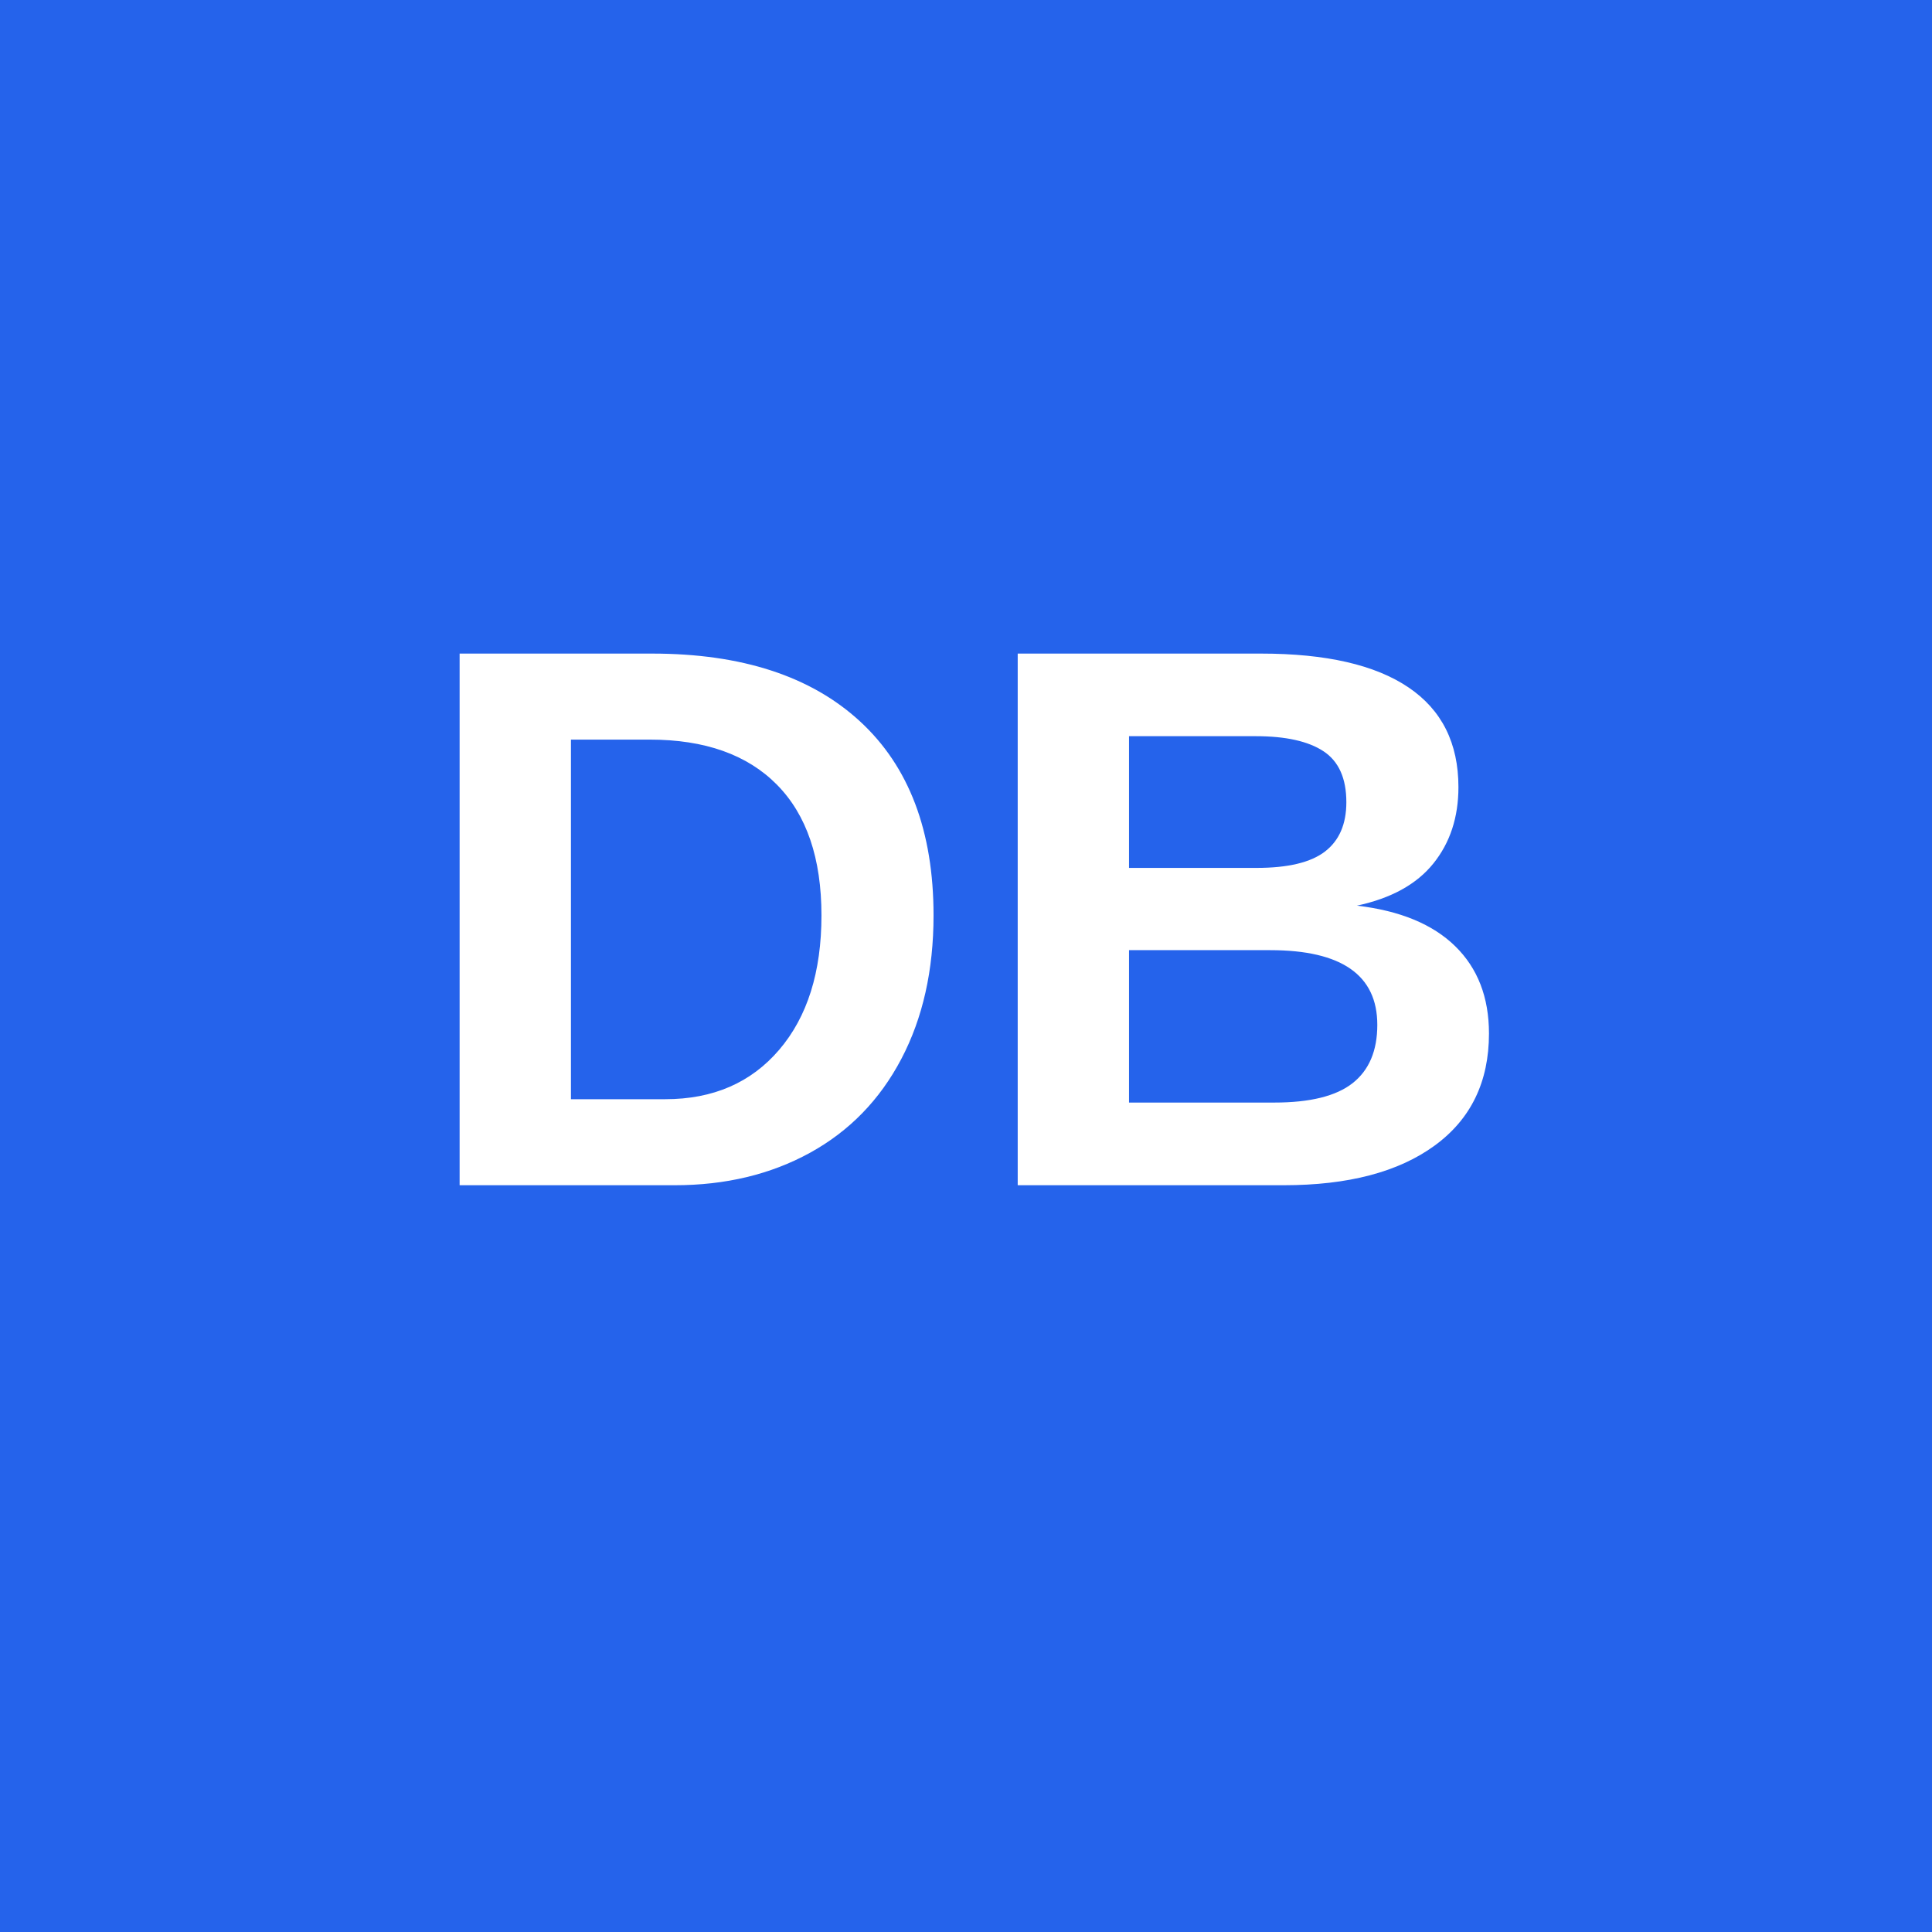
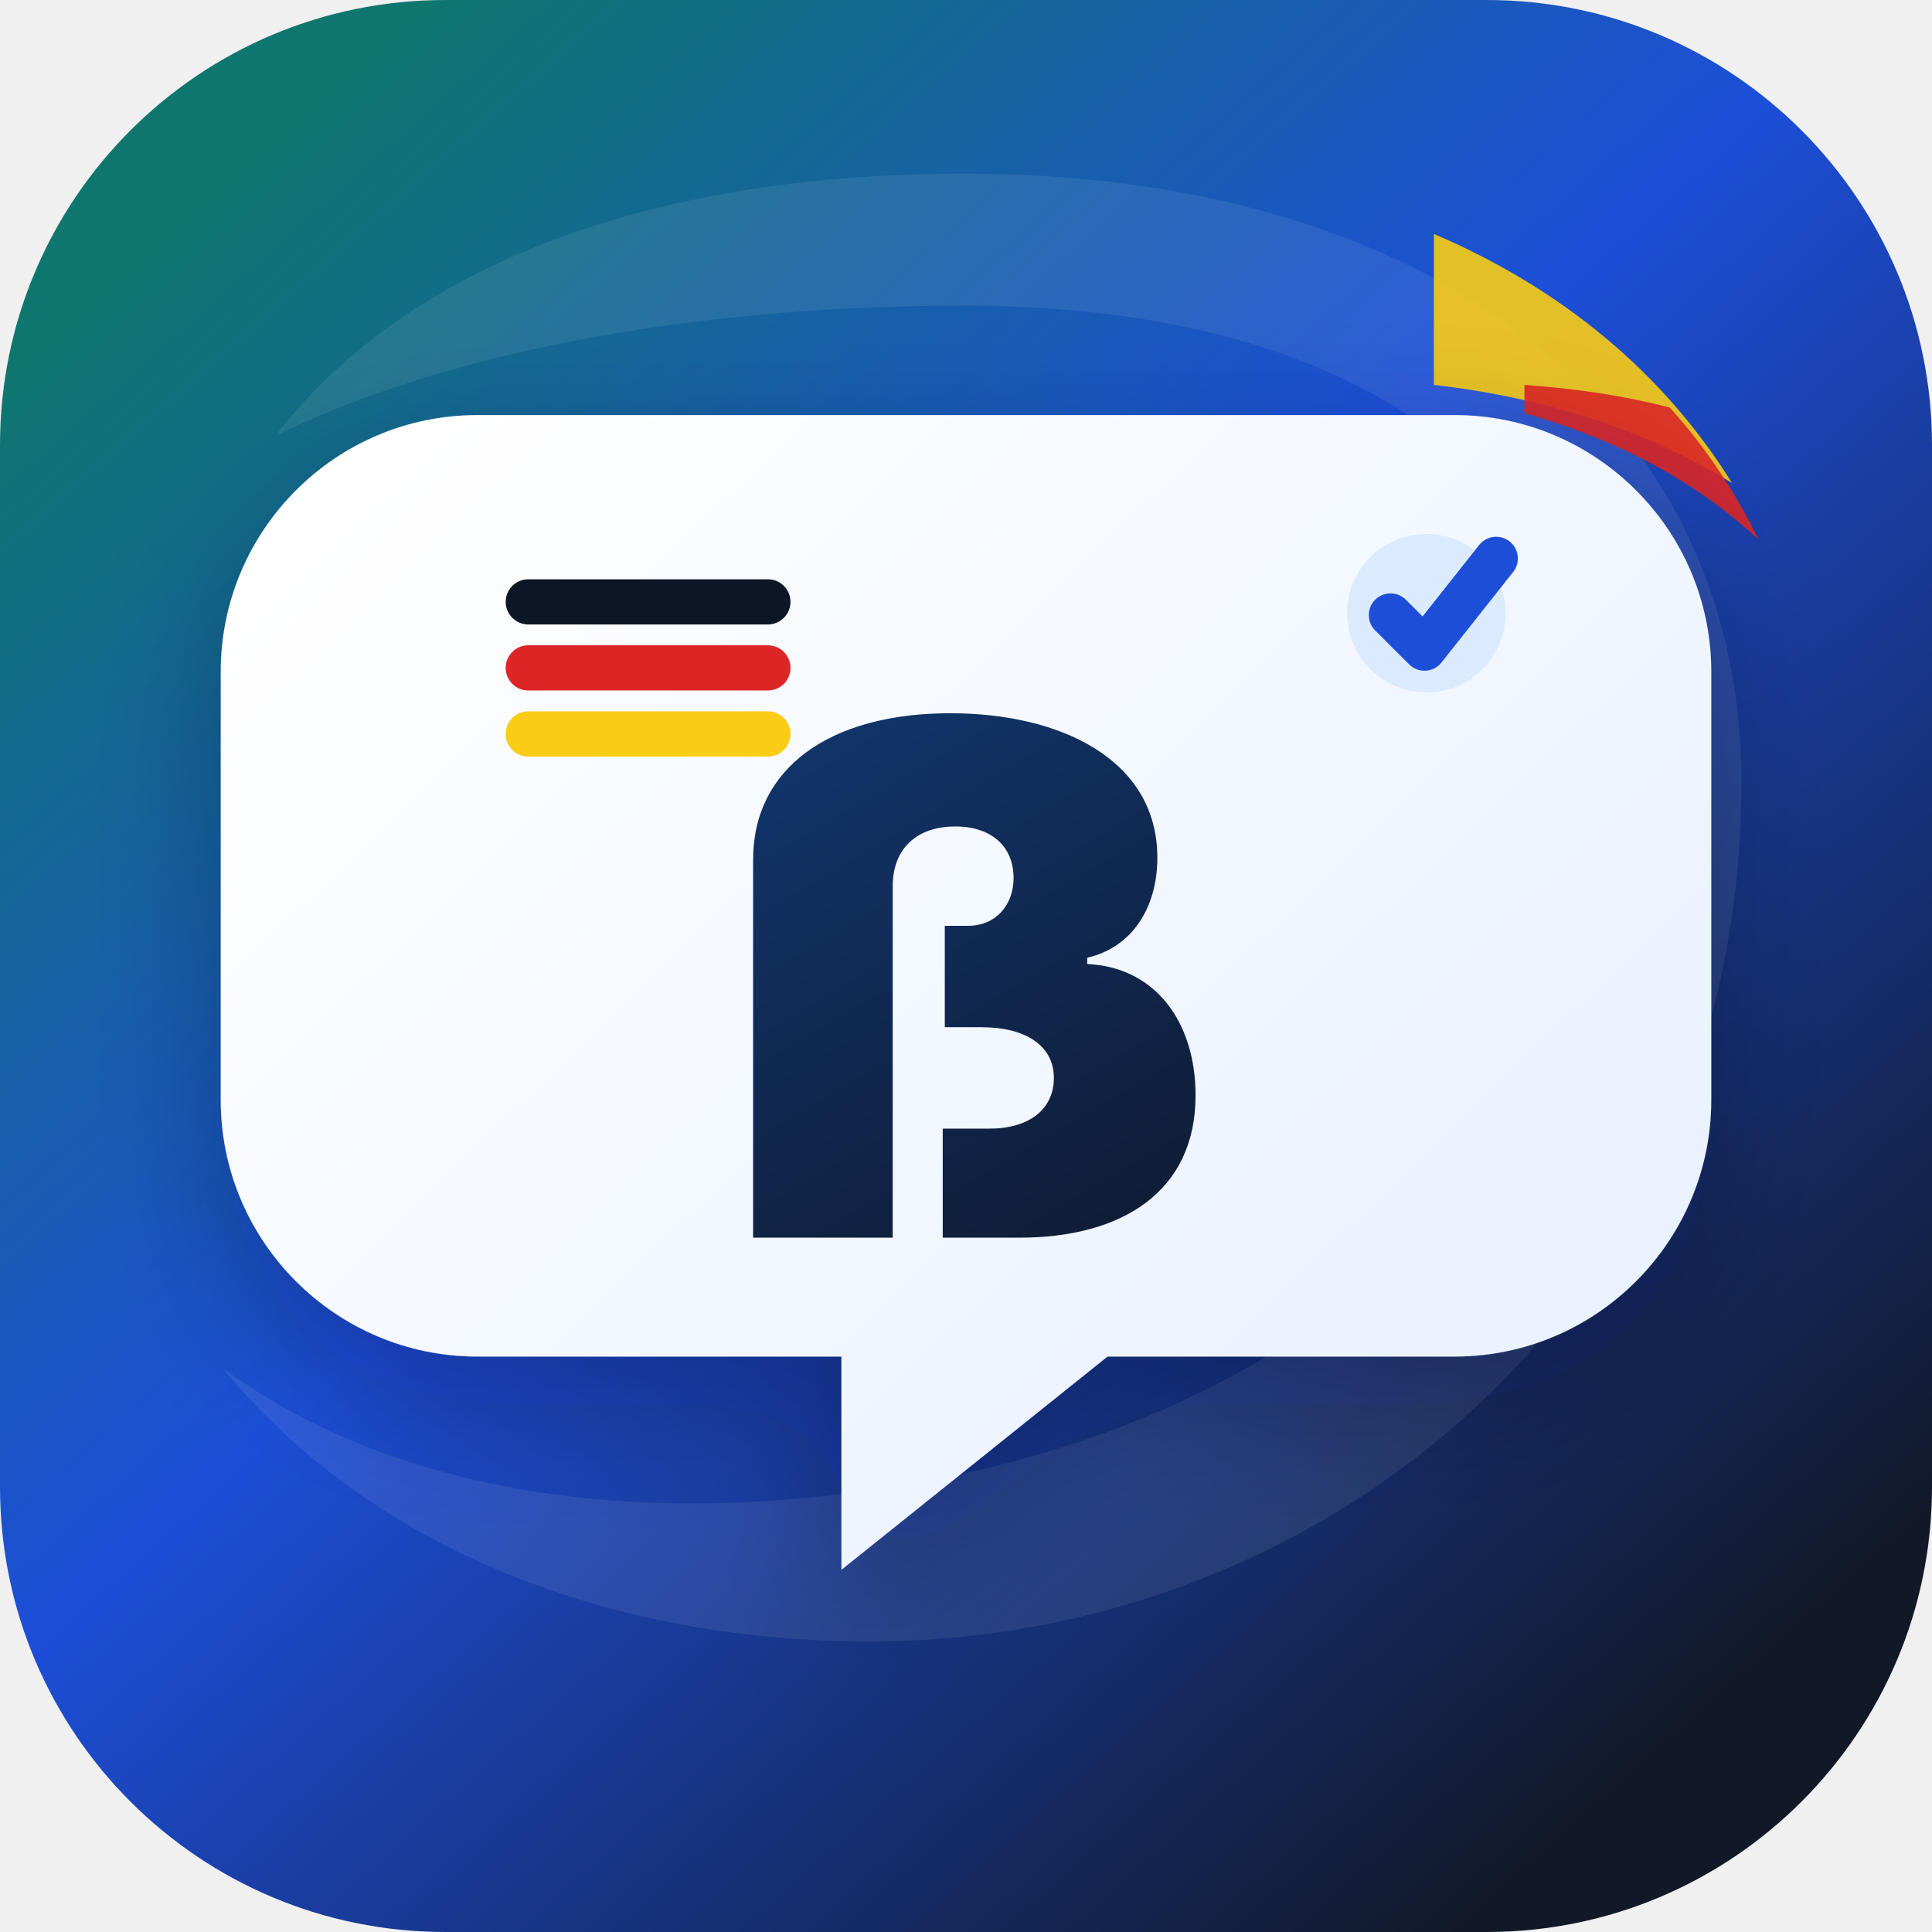
- <svg xmlns="http://www.w3.org/2000/svg" width="512" height="512" viewBox="0 0 512 512">
-   <rect width="512" height="512" fill="#2563eb" />
-   <text x="50%" y="50%" dominant-baseline="middle" text-anchor="middle" fill="white" font-size="204.8" font-family="Arial, sans-serif" font-weight="bold">DB</text>
+ <svg xmlns="http://www.w3.org/2000/svg" width="1024" height="1024" viewBox="0 0 1024 1024" role="img" aria-label="DeutschBoost app icon">
+   <defs>
+     <linearGradient id="bg" x1="132" y1="84" x2="886" y2="932" gradientUnits="userSpaceOnUse">
+       <stop offset="0" stop-color="#0f766e" />
+       <stop offset="0.45" stop-color="#1d4ed8" />
+       <stop offset="1" stop-color="#111827" />
+     </linearGradient>
+     <linearGradient id="bubble" x1="248" y1="200" x2="756" y2="728" gradientUnits="userSpaceOnUse">
+       <stop offset="0" stop-color="#ffffff" />
+       <stop offset="1" stop-color="#eaf2ff" />
+     </linearGradient>
+     <linearGradient id="letter" x1="372" y1="298" x2="620" y2="720" gradientUnits="userSpaceOnUse">
+       <stop offset="0" stop-color="#123c7c" />
+       <stop offset="1" stop-color="#0f172a" />
+     </linearGradient>
+     <filter id="softShadow" x="-20%" y="-20%" width="140%" height="150%" color-interpolation-filters="sRGB">
+       <feDropShadow dx="0" dy="26" stdDeviation="34" flood-color="#020617" flood-opacity="0.28" />
+     </filter>
+     <filter id="innerGlow" x="-20%" y="-20%" width="140%" height="140%" color-interpolation-filters="sRGB">
+       <feDropShadow dx="0" dy="-10" stdDeviation="18" flood-color="#ffffff" flood-opacity="0.18" />
+     </filter>
+   </defs>
+   <rect width="1024" height="1024" rx="236" fill="url(#bg)" />
+   <path d="M146 231C212 145 337 92 511 92c247 0 412 126 412 323 0 274-220 455-462 455-144 0-268-53-343-145 74 55 182 81 308 69 268-25 424-183 424-377 0-155-121-255-339-255-154 0-282 28-365 69z" fill="#ffffff" opacity="0.08" />
+   <path d="M760 124c68 29 122 74 158 132-44-27-97-45-158-52V124z" fill="#facc15" opacity="0.9" />
+   <path d="M808 219c49 14 91 36 124 67-12-25-28-49-47-70-23-6-49-10-77-12v15z" fill="#dc2626" opacity="0.9" />
+   <g filter="url(#softShadow)">
+     <path d="M253 220h518c75 0 136 61 136 136v227c0 75-61 136-136 136H587L446 832v-113H253c-75 0-136-61-136-136V356c0-75 61-136 136-136z" fill="url(#bubble)" />
+   </g>
+   <g filter="url(#innerGlow)">
+     <rect x="268" y="307" width="151" height="24" rx="12" fill="#111827" />
+     <rect x="268" y="342" width="151" height="24" rx="12" fill="#dc2626" />
+     <rect x="268" y="377" width="151" height="24" rx="12" fill="#facc15" />
+   </g>
+   <circle cx="756" cy="325" r="42" fill="#dbeafe" />
+   <path d="M737 326l18 18 38-48" fill="none" stroke="#1d4ed8" stroke-width="23" stroke-linecap="round" stroke-linejoin="round" />
+   <text x="512" y="656" text-anchor="middle" font-family="Segoe UI, Inter, Arial, sans-serif" font-size="377" font-weight="900" letter-spacing="0" fill="url(#letter)">ß</text>
</svg>
